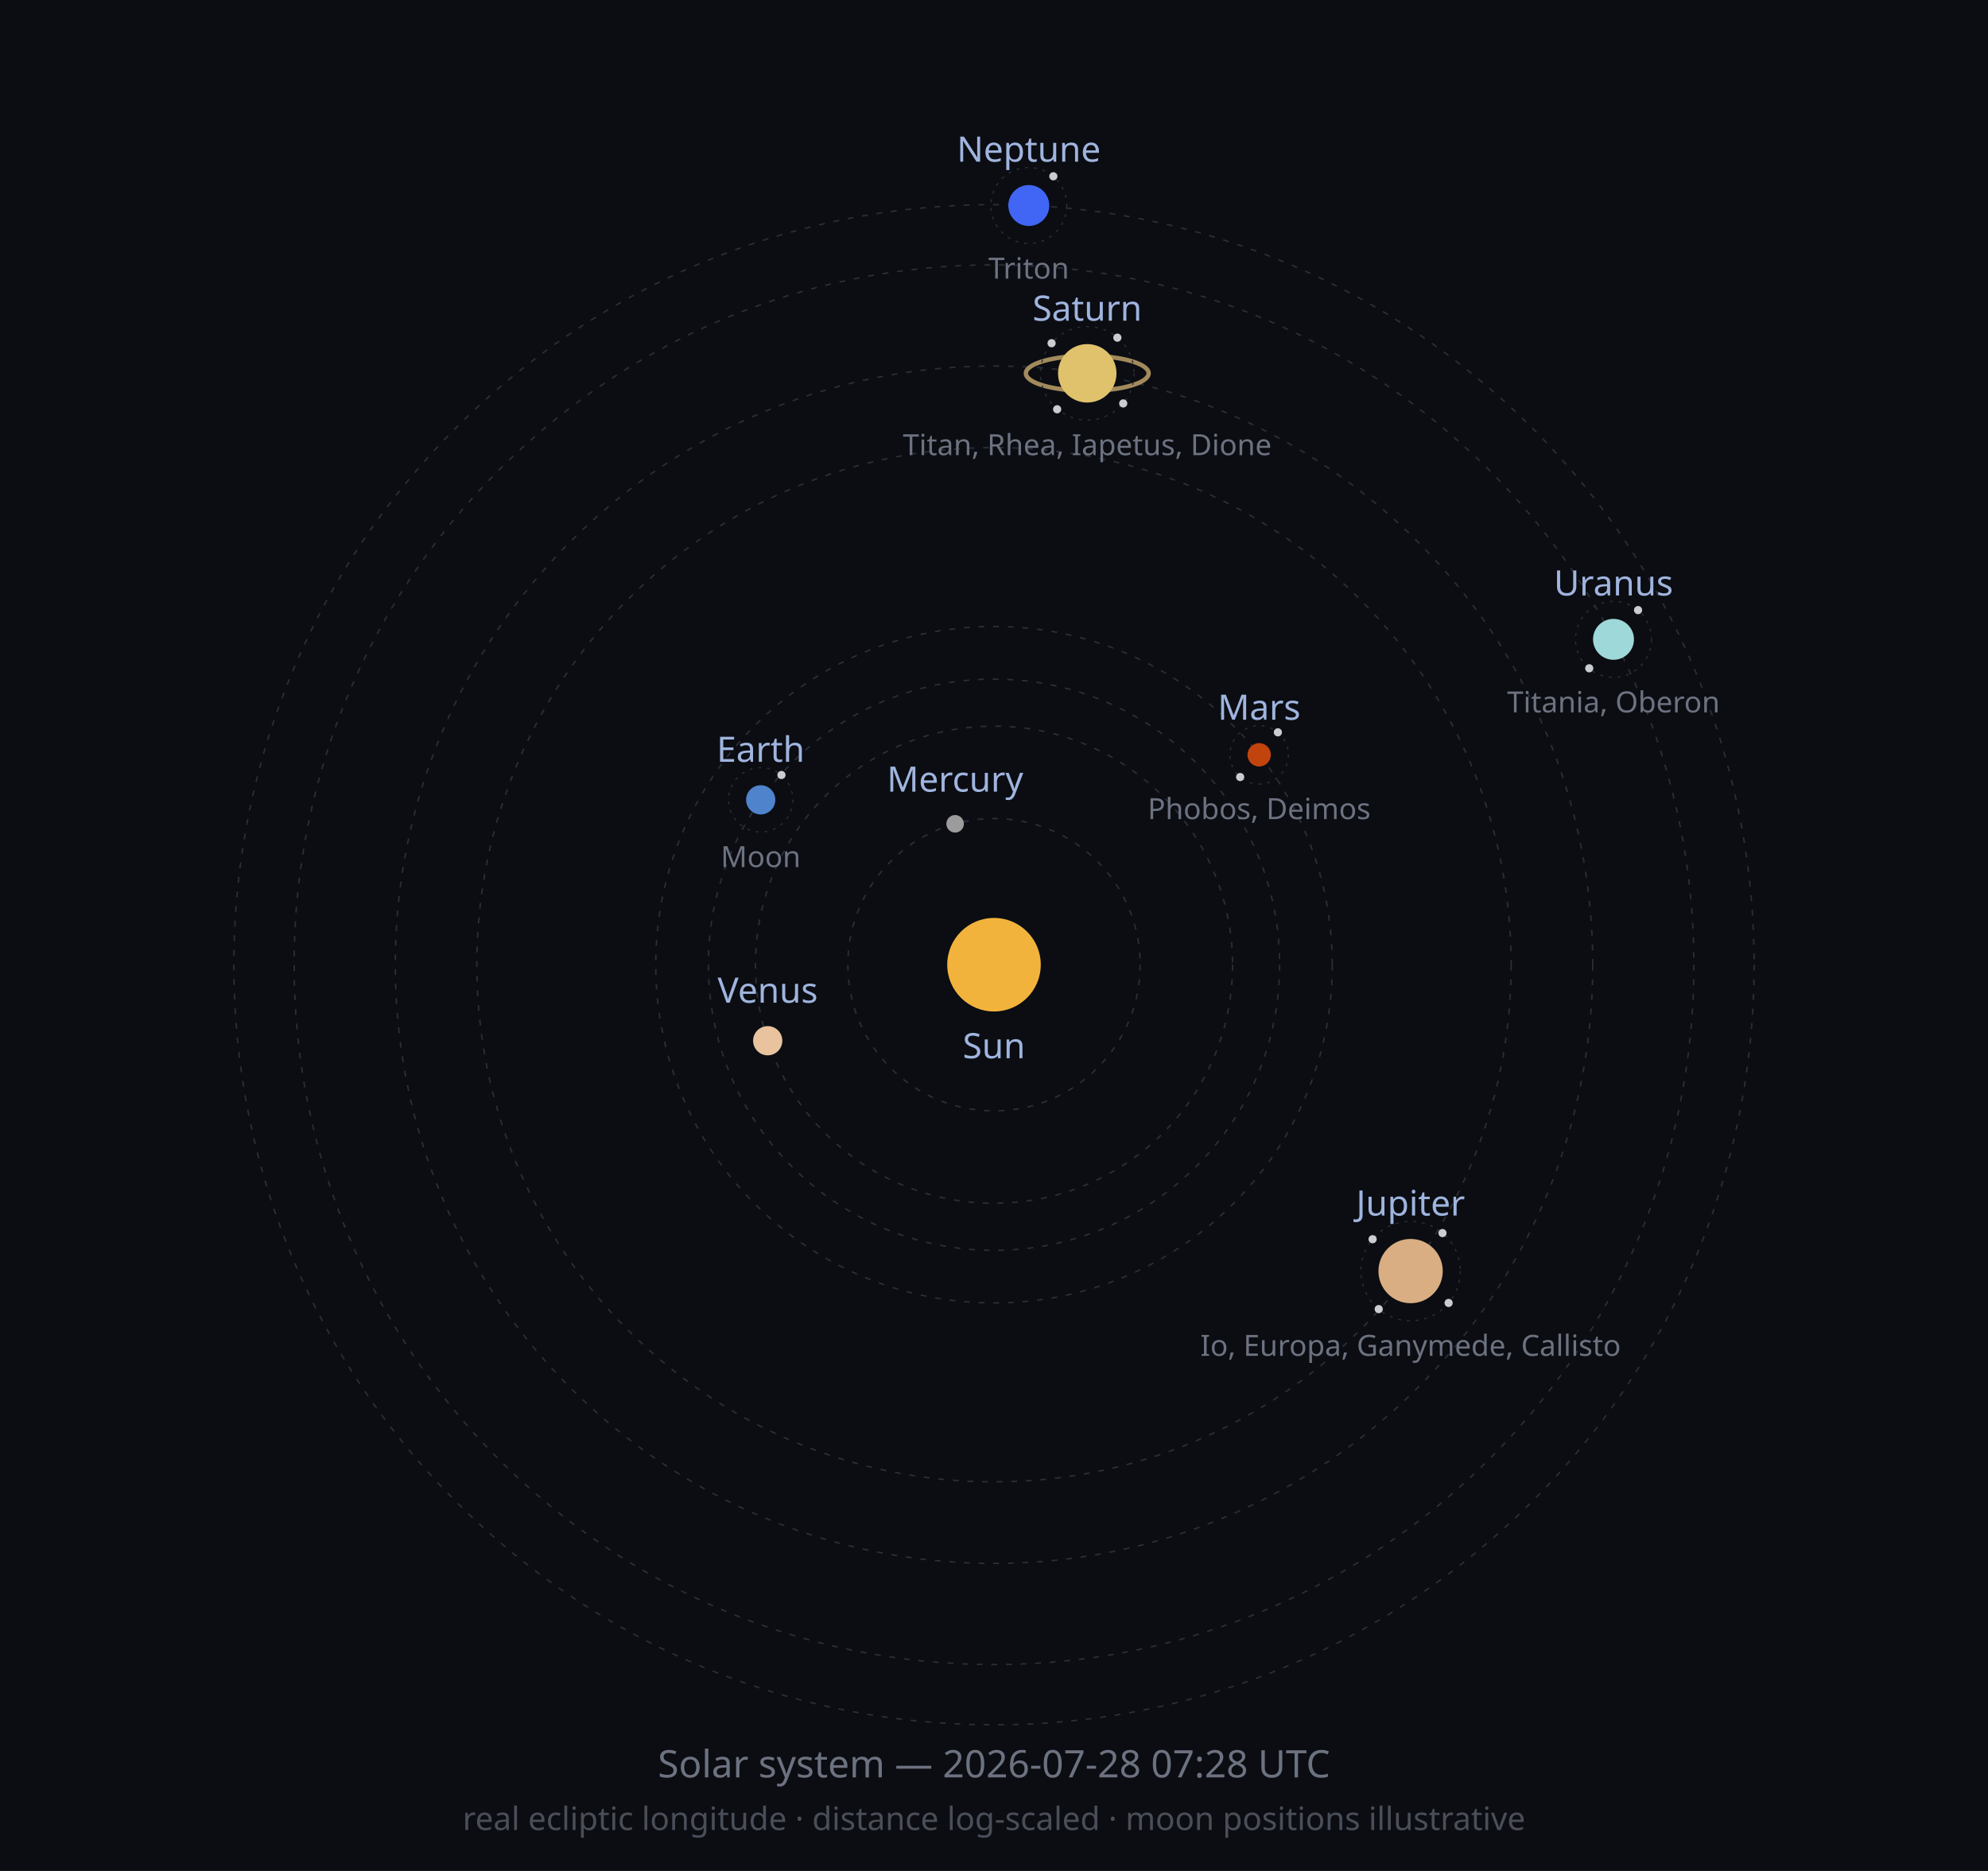
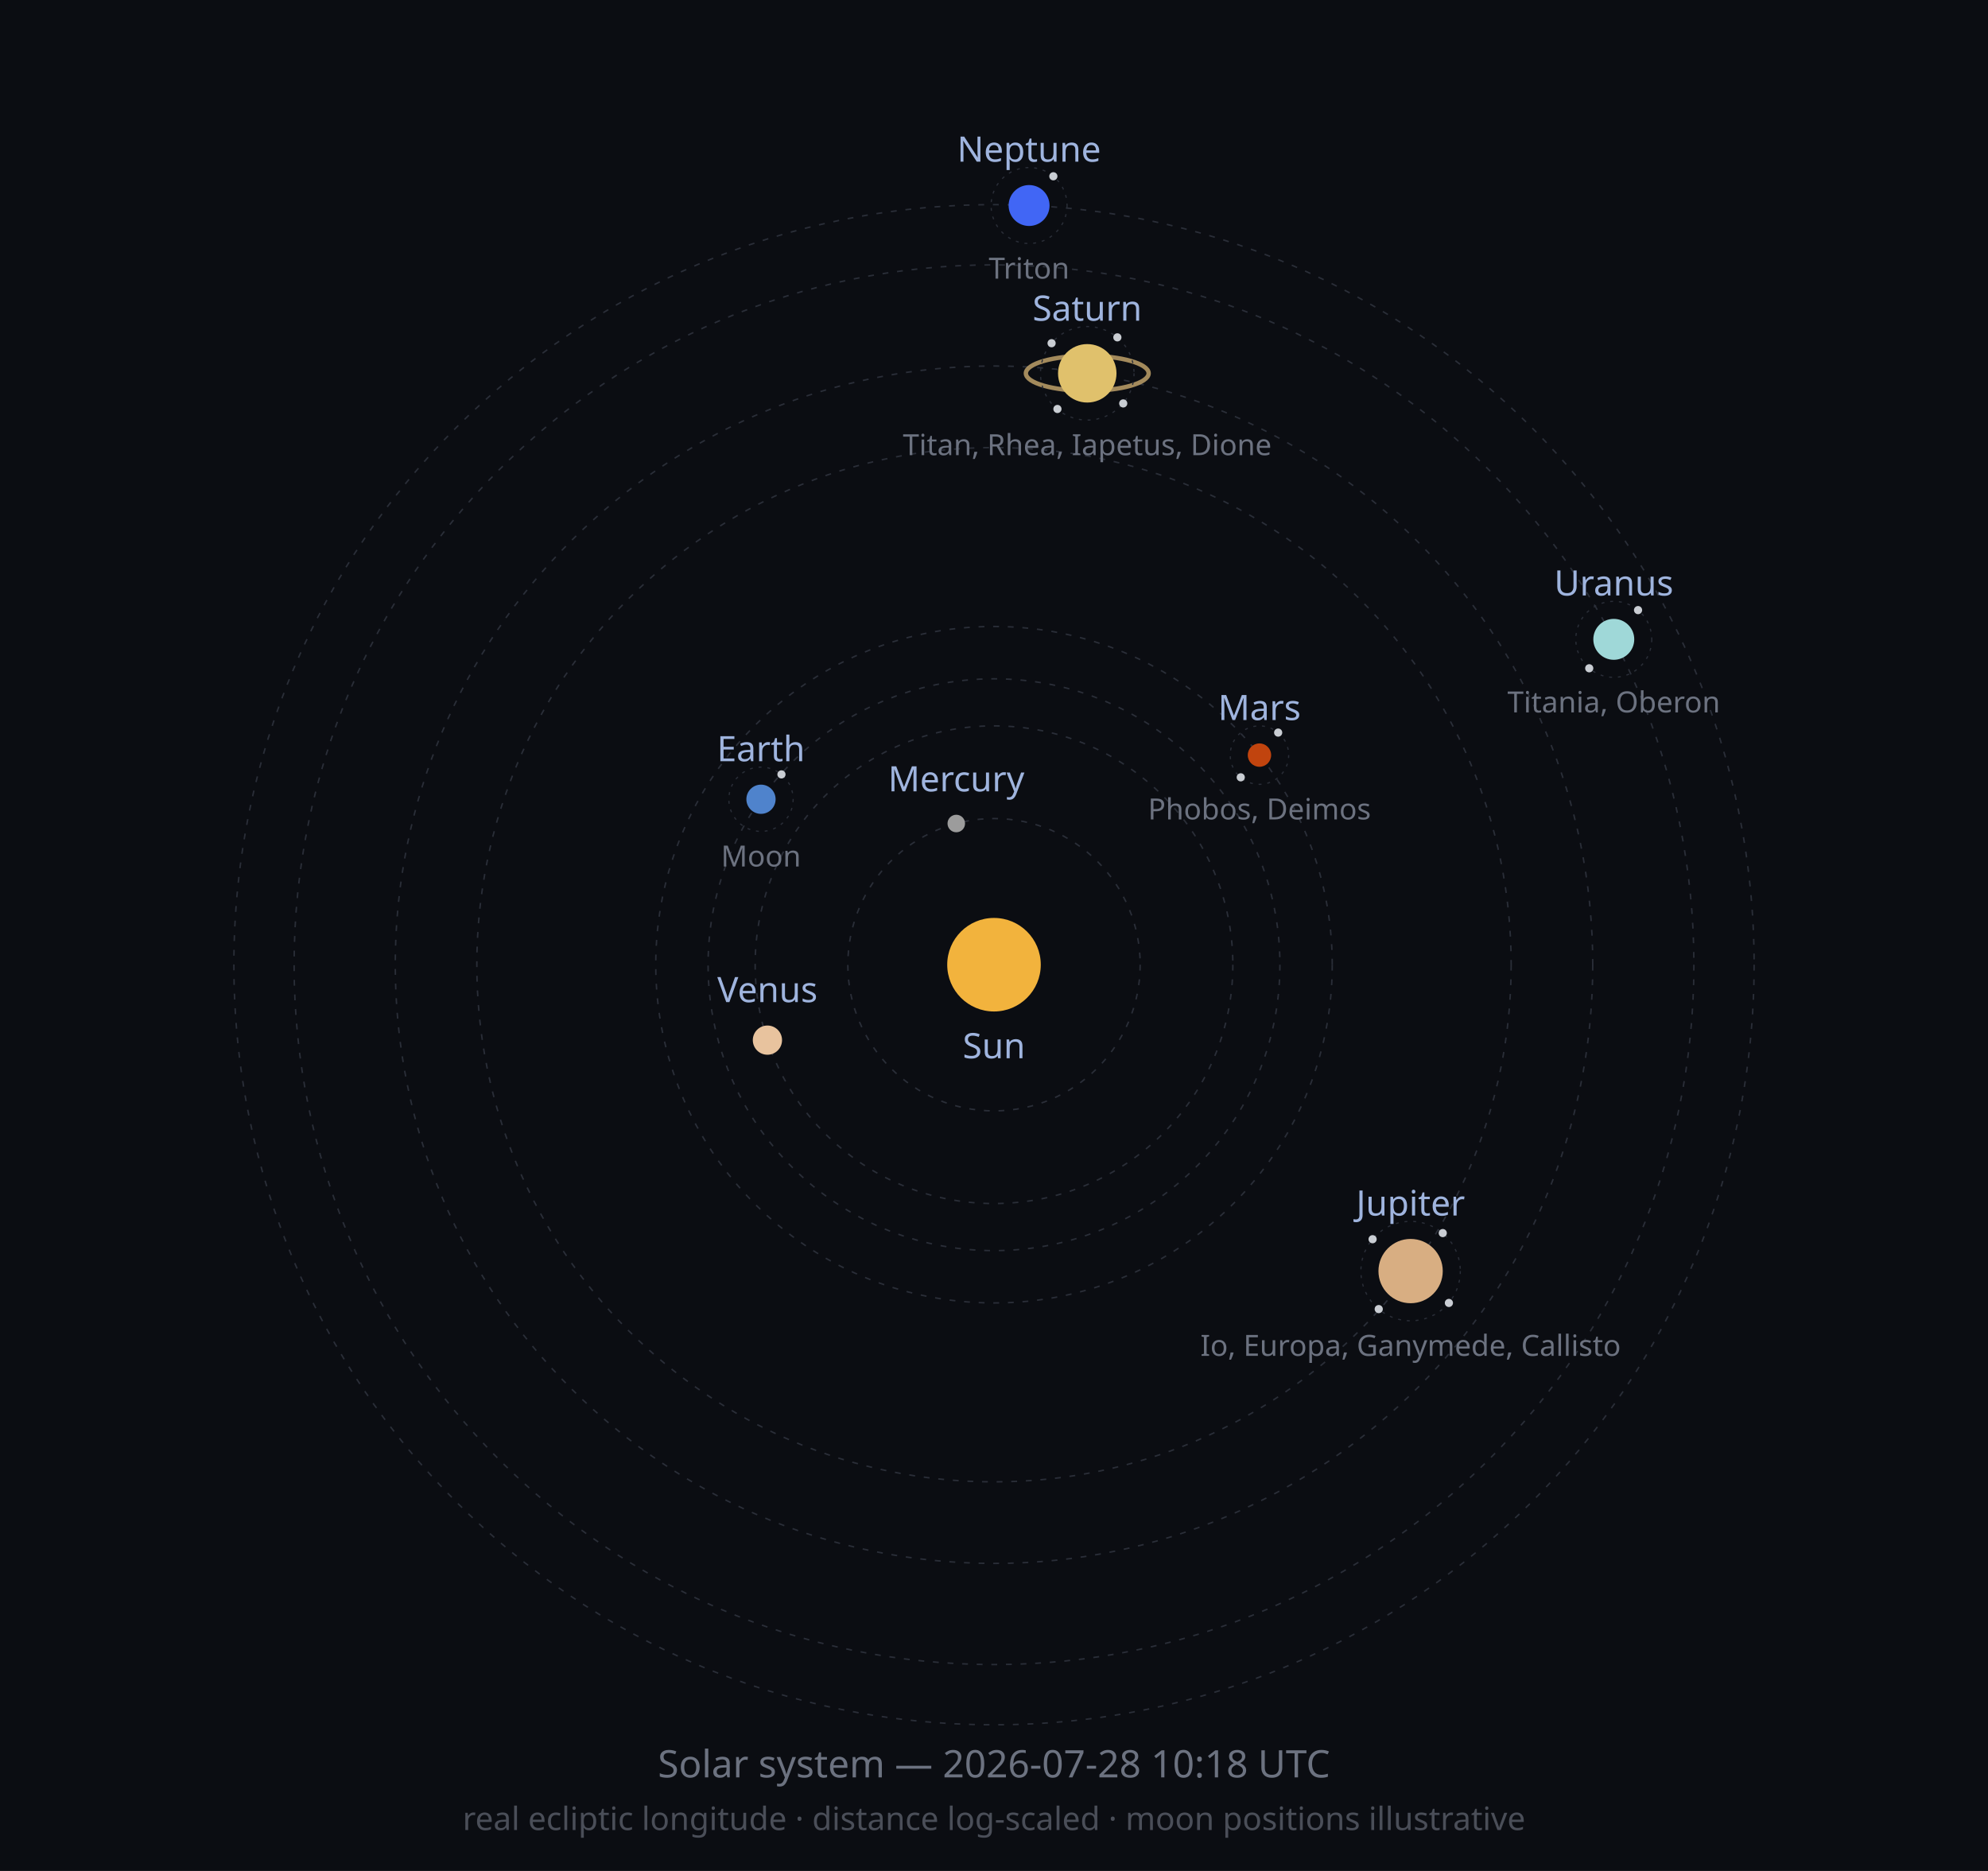
<svg xmlns="http://www.w3.org/2000/svg" width="680" height="640" viewBox="0 0 680 640" role="img">
  <defs>
    <marker id="arrow" viewBox="0 0 10 10" refX="8" refY="5" markerWidth="6" markerHeight="6" orient="auto-start-reverse">
      <path d="M2 1L8 5L2 9" fill="none" stroke="context-stroke" stroke-width="1.5" stroke-linecap="round" stroke-linejoin="round" />
    </marker>
  </defs>
  <style>
  .orbit { fill: none; stroke: #2A2E38; stroke-width: 0.5; stroke-dasharray: 2 3; }
  .moonorbit { fill: none; stroke: #2A2E38; stroke-width: 0.4; stroke-dasharray: 1 2; }
  .lbl { font-family: sans-serif; font-size: 12px; fill: #9FB4DE; }
  .moonlbl { font-family: sans-serif; font-size: 10px; fill: #6C7280; }
</style>
  <rect width="680" height="640" fill="#0B0D12" />
  <circle class="orbit" cx="340" cy="330" r="50.0" />
-   <circle class="orbit" cx="340" cy="330" r="81.6" />
-   <circle class="orbit" cx="340" cy="330" r="97.7" />
+   <circle class="orbit" cx="340" cy="330" r="81.7" />
+   <circle class="orbit" cx="340" cy="330" r="97.8" />
  <circle class="orbit" cx="340" cy="330" r="115.7" />
  <circle class="orbit" cx="340" cy="330" r="176.9" />
  <circle class="orbit" cx="340" cy="330" r="204.8" />
  <circle class="orbit" cx="340" cy="330" r="239.4" />
  <circle class="orbit" cx="340" cy="330" r="260.0" />
  <circle cx="340" cy="330" r="16" fill="#F2B33D" />
  <text class="lbl" x="340" y="362" text-anchor="middle">Sun</text>
-   <circle cx="326.7" cy="281.8" r="3" fill="#9C9C9C" />
-   <text class="lbl" x="326.7" y="270.8" text-anchor="middle">Mercury</text>
-   <circle cx="262.6" cy="356.0" r="5" fill="#E8C39E" />
-   <text class="lbl" x="262.6" y="343.0" text-anchor="middle">Venus</text>
-   <circle cx="260.2" cy="273.6" r="5" fill="#4F83CC" />
-   <circle class="moonorbit" cx="260.2" cy="273.6" r="11" />
-   <circle cx="267.3" cy="265.1" r="1.4" fill="#C9CDD3" />
-   <text class="moonlbl" x="260.2" y="296.6" text-anchor="middle">Moon</text>
-   <text class="lbl" x="260.2" y="260.6" text-anchor="middle">Earth</text>
-   <circle cx="430.7" cy="258.2" r="4" fill="#C1440E" />
-   <circle class="moonorbit" cx="430.7" cy="258.2" r="10" />
-   <circle cx="437.1" cy="250.5" r="1.4" fill="#C9CDD3" />
-   <circle cx="424.2" cy="265.8" r="1.4" fill="#C9CDD3" />
-   <text class="moonlbl" x="430.7" y="280.2" text-anchor="middle">Phobos, Deimos</text>
-   <text class="lbl" x="430.7" y="246.2" text-anchor="middle">Mars</text>
+   <circle cx="327.1" cy="281.7" r="3" fill="#9C9C9C" />
+   <text class="lbl" x="327.1" y="270.7" text-anchor="middle">Mercury</text>
+   <circle cx="262.5" cy="355.8" r="5" fill="#E8C39E" />
+   <text class="lbl" x="262.5" y="342.8" text-anchor="middle">Venus</text>
+   <circle cx="260.3" cy="273.4" r="5" fill="#4F83CC" />
+   <circle class="moonorbit" cx="260.3" cy="273.4" r="11" />
+   <circle cx="267.3" cy="264.9" r="1.4" fill="#C9CDD3" />
+   <text class="moonlbl" x="260.3" y="296.4" text-anchor="middle">Moon</text>
+   <text class="lbl" x="260.3" y="260.4" text-anchor="middle">Earth</text>
+   <circle cx="430.8" cy="258.3" r="4" fill="#C1440E" />
+   <circle class="moonorbit" cx="430.8" cy="258.3" r="10" />
+   <circle cx="437.2" cy="250.6" r="1.4" fill="#C9CDD3" />
+   <circle cx="424.4" cy="265.9" r="1.4" fill="#C9CDD3" />
+   <text class="moonlbl" x="430.8" y="280.3" text-anchor="middle">Phobos, Deimos</text>
+   <text class="lbl" x="430.8" y="246.3" text-anchor="middle">Mars</text>
  <circle cx="482.5" cy="434.8" r="11" fill="#D8AE82" />
  <circle class="moonorbit" cx="482.5" cy="434.8" r="17" />
-   <circle cx="493.4" cy="421.8" r="1.4" fill="#C9CDD3" />
-   <circle cx="495.5" cy="445.7" r="1.4" fill="#C9CDD3" />
+   <circle cx="493.5" cy="421.8" r="1.4" fill="#C9CDD3" />
+   <circle cx="495.6" cy="445.7" r="1.4" fill="#C9CDD3" />
  <circle cx="471.6" cy="447.8" r="1.4" fill="#C9CDD3" />
  <circle cx="469.5" cy="423.9" r="1.4" fill="#C9CDD3" />
  <text class="moonlbl" x="482.5" y="463.8" text-anchor="middle">Io, Europa, Ganymede, Callisto</text>
  <text class="lbl" x="482.5" y="415.8" text-anchor="middle">Jupiter</text>
  <ellipse cx="371.9" cy="127.7" rx="21.0" ry="6.0" fill="none" stroke="#C9A96E" stroke-width="1.5" opacity="0.8" />
  <circle cx="371.9" cy="127.7" r="10" fill="#E0C16C" />
  <circle class="moonorbit" cx="371.9" cy="127.7" r="16" />
-   <circle cx="382.2" cy="115.5" r="1.4" fill="#C9CDD3" />
+   <circle cx="382.2" cy="115.4" r="1.4" fill="#C9CDD3" />
  <circle cx="384.2" cy="138.0" r="1.4" fill="#C9CDD3" />
-   <circle cx="361.6" cy="140.0" r="1.4" fill="#C9CDD3" />
+   <circle cx="361.7" cy="139.9" r="1.4" fill="#C9CDD3" />
  <circle cx="359.7" cy="117.4" r="1.4" fill="#C9CDD3" />
  <text class="moonlbl" x="371.9" y="155.7" text-anchor="middle">Titan, Rhea, Iapetus, Dione</text>
  <text class="lbl" x="371.9" y="109.7" text-anchor="middle">Saturn</text>
-   <circle cx="551.9" cy="218.7" r="7" fill="#9FD8D8" />
-   <circle class="moonorbit" cx="551.9" cy="218.7" r="13" />
+   <circle cx="552.0" cy="218.7" r="7" fill="#9FD8D8" />
+   <circle class="moonorbit" cx="552.0" cy="218.7" r="13" />
  <circle cx="560.3" cy="208.7" r="1.4" fill="#C9CDD3" />
  <circle cx="543.6" cy="228.6" r="1.4" fill="#C9CDD3" />
-   <text class="moonlbl" x="551.9" y="243.7" text-anchor="middle">Titania, Oberon</text>
-   <text class="lbl" x="551.9" y="203.7" text-anchor="middle">Uranus</text>
-   <circle cx="351.9" cy="70.3" r="7" fill="#4166F5" />
-   <circle class="moonorbit" cx="351.9" cy="70.3" r="13" />
+   <text class="moonlbl" x="552.0" y="243.7" text-anchor="middle">Titania, Oberon</text>
+   <text class="lbl" x="552.0" y="203.7" text-anchor="middle">Uranus</text>
+   <circle cx="352.0" cy="70.3" r="7" fill="#4166F5" />
+   <circle class="moonorbit" cx="352.0" cy="70.3" r="13" />
  <circle cx="360.3" cy="60.3" r="1.4" fill="#C9CDD3" />
-   <text class="moonlbl" x="351.9" y="95.3" text-anchor="middle">Triton</text>
-   <text class="lbl" x="351.9" y="55.3" text-anchor="middle">Neptune</text>
-   <text x="340" y="608" font-size="13" fill="#6C7280" text-anchor="middle" font-family="sans-serif">Solar system — 2026-07-28 07:28 UTC</text>
+   <text class="moonlbl" x="352.0" y="95.3" text-anchor="middle">Triton</text>
+   <text class="lbl" x="352.0" y="55.3" text-anchor="middle">Neptune</text>
+   <text x="340" y="608" font-size="13" fill="#6C7280" text-anchor="middle" font-family="sans-serif">Solar system — 2026-07-28 10:18 UTC</text>
  <text x="340" y="626" font-size="11" fill="#4A4E58" text-anchor="middle" font-family="sans-serif">real ecliptic longitude · distance log-scaled · moon positions illustrative</text>
</svg>
